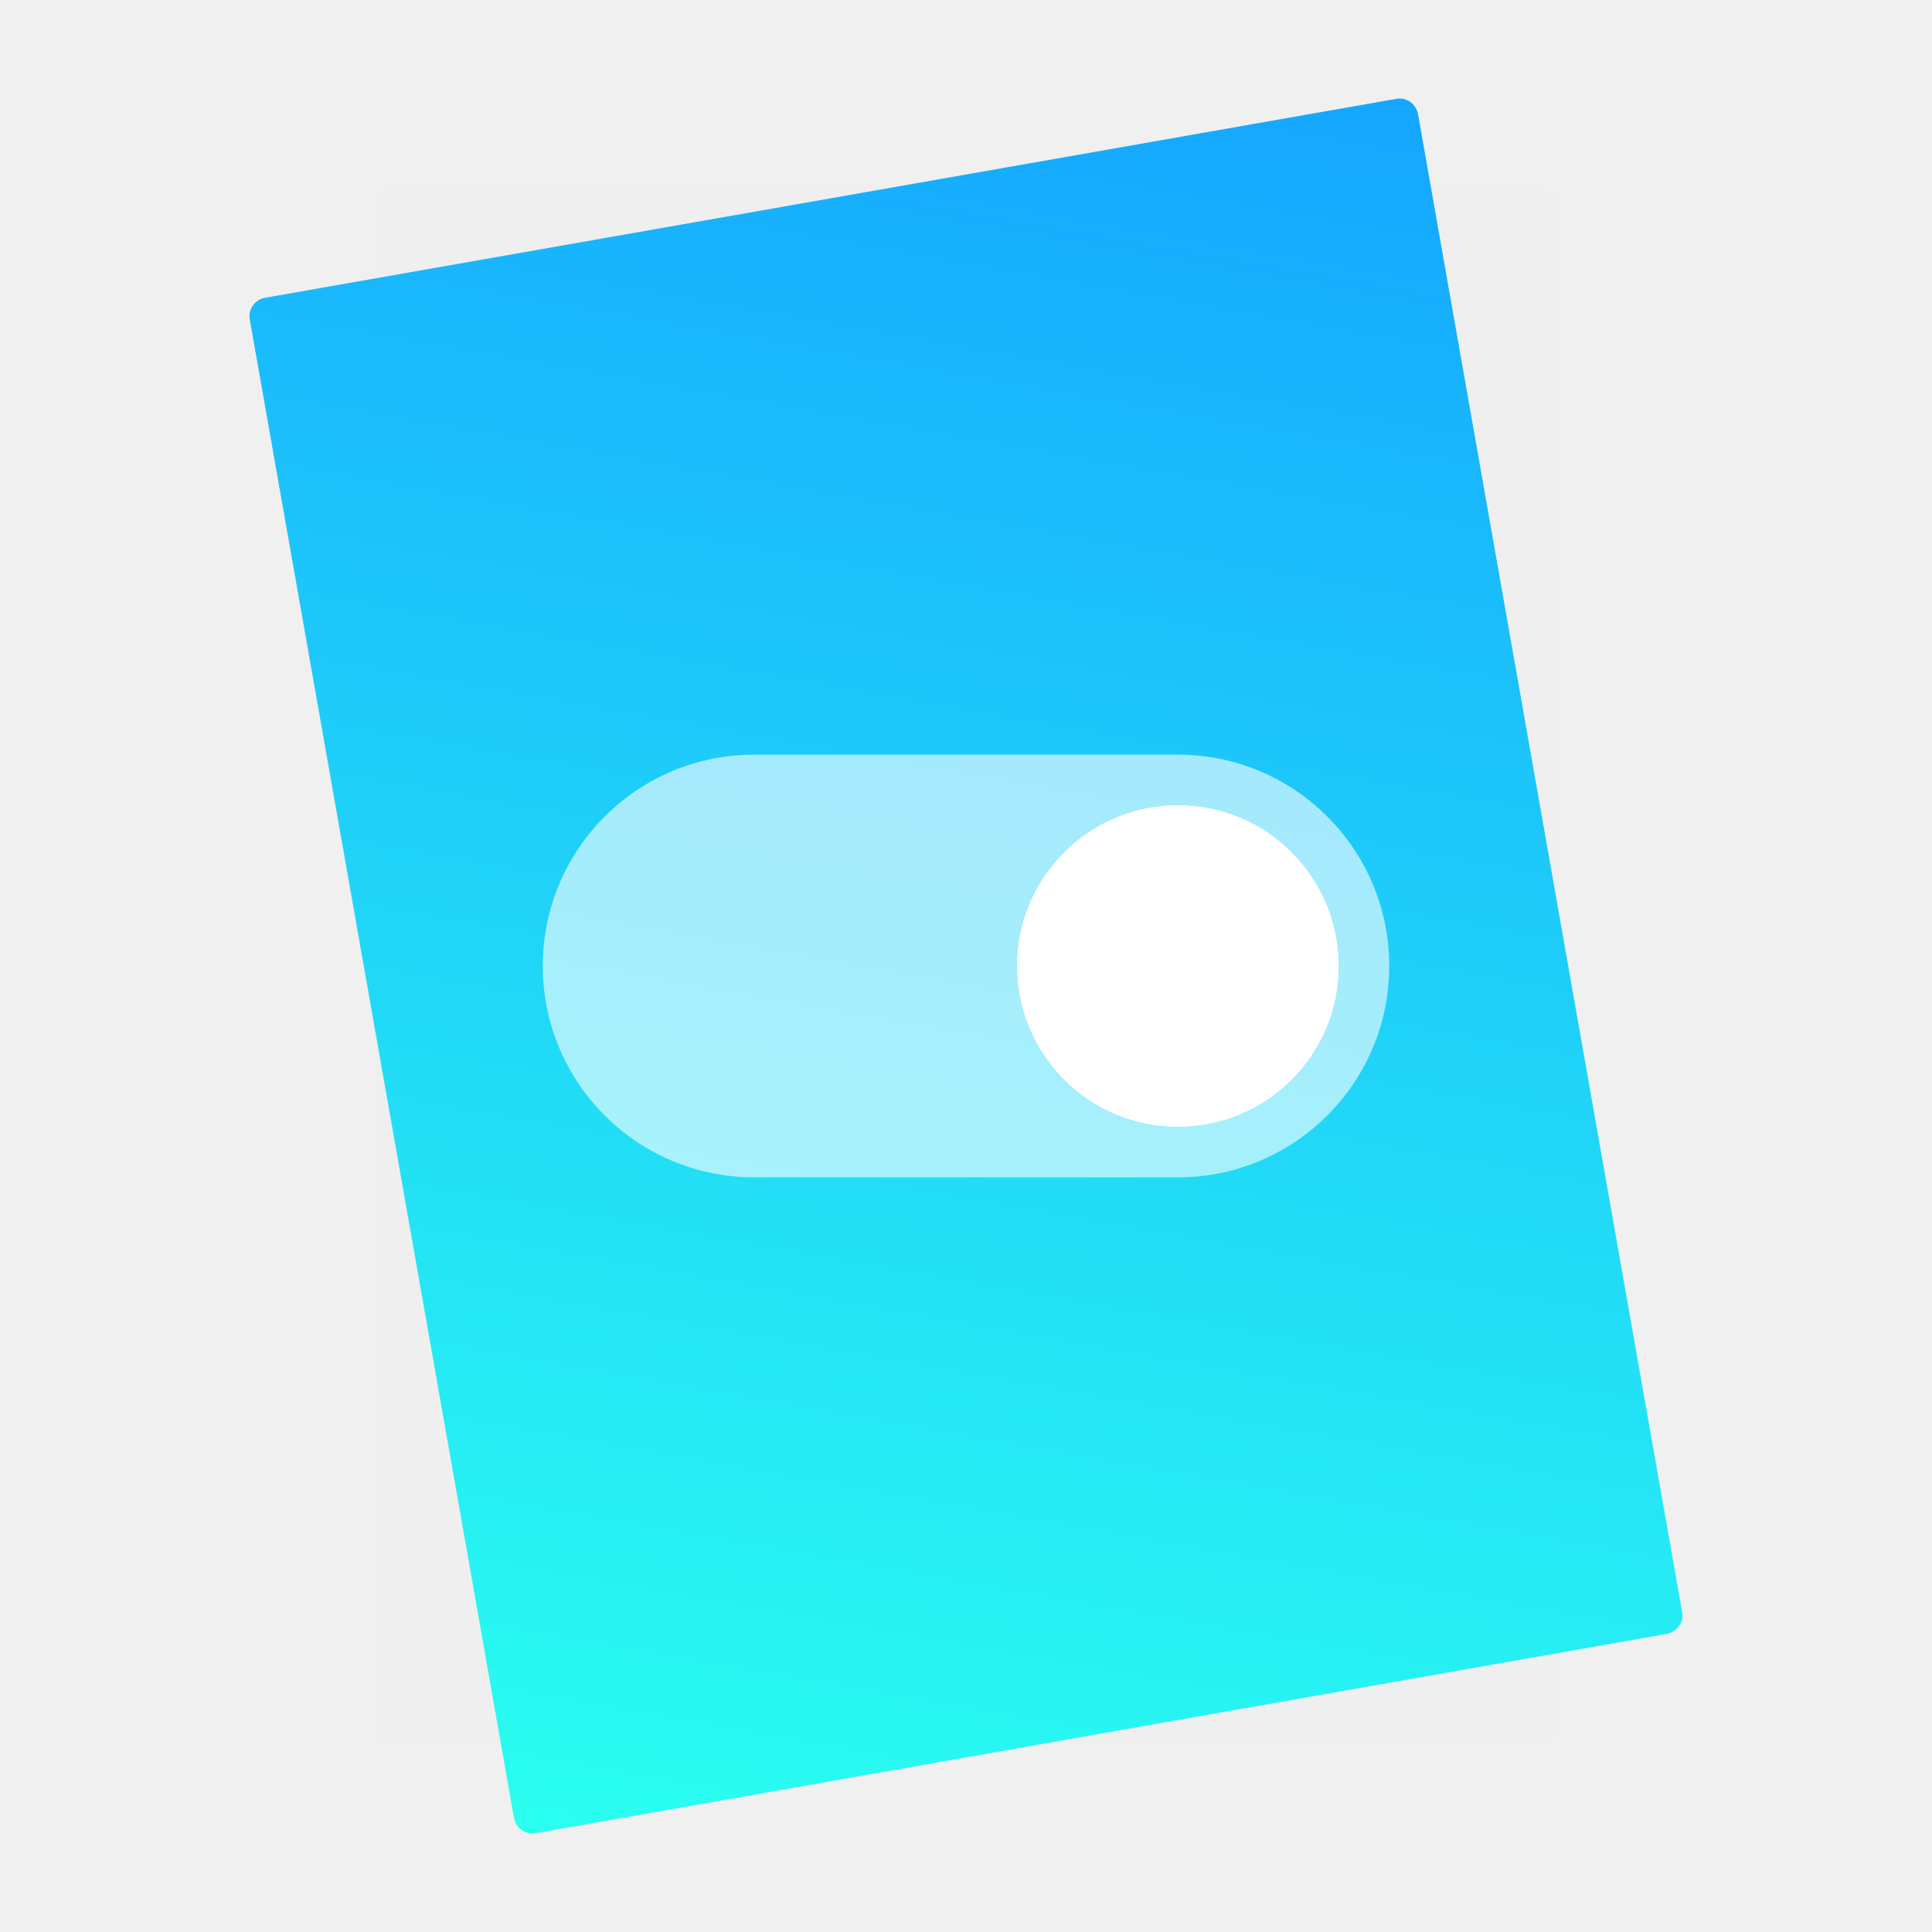
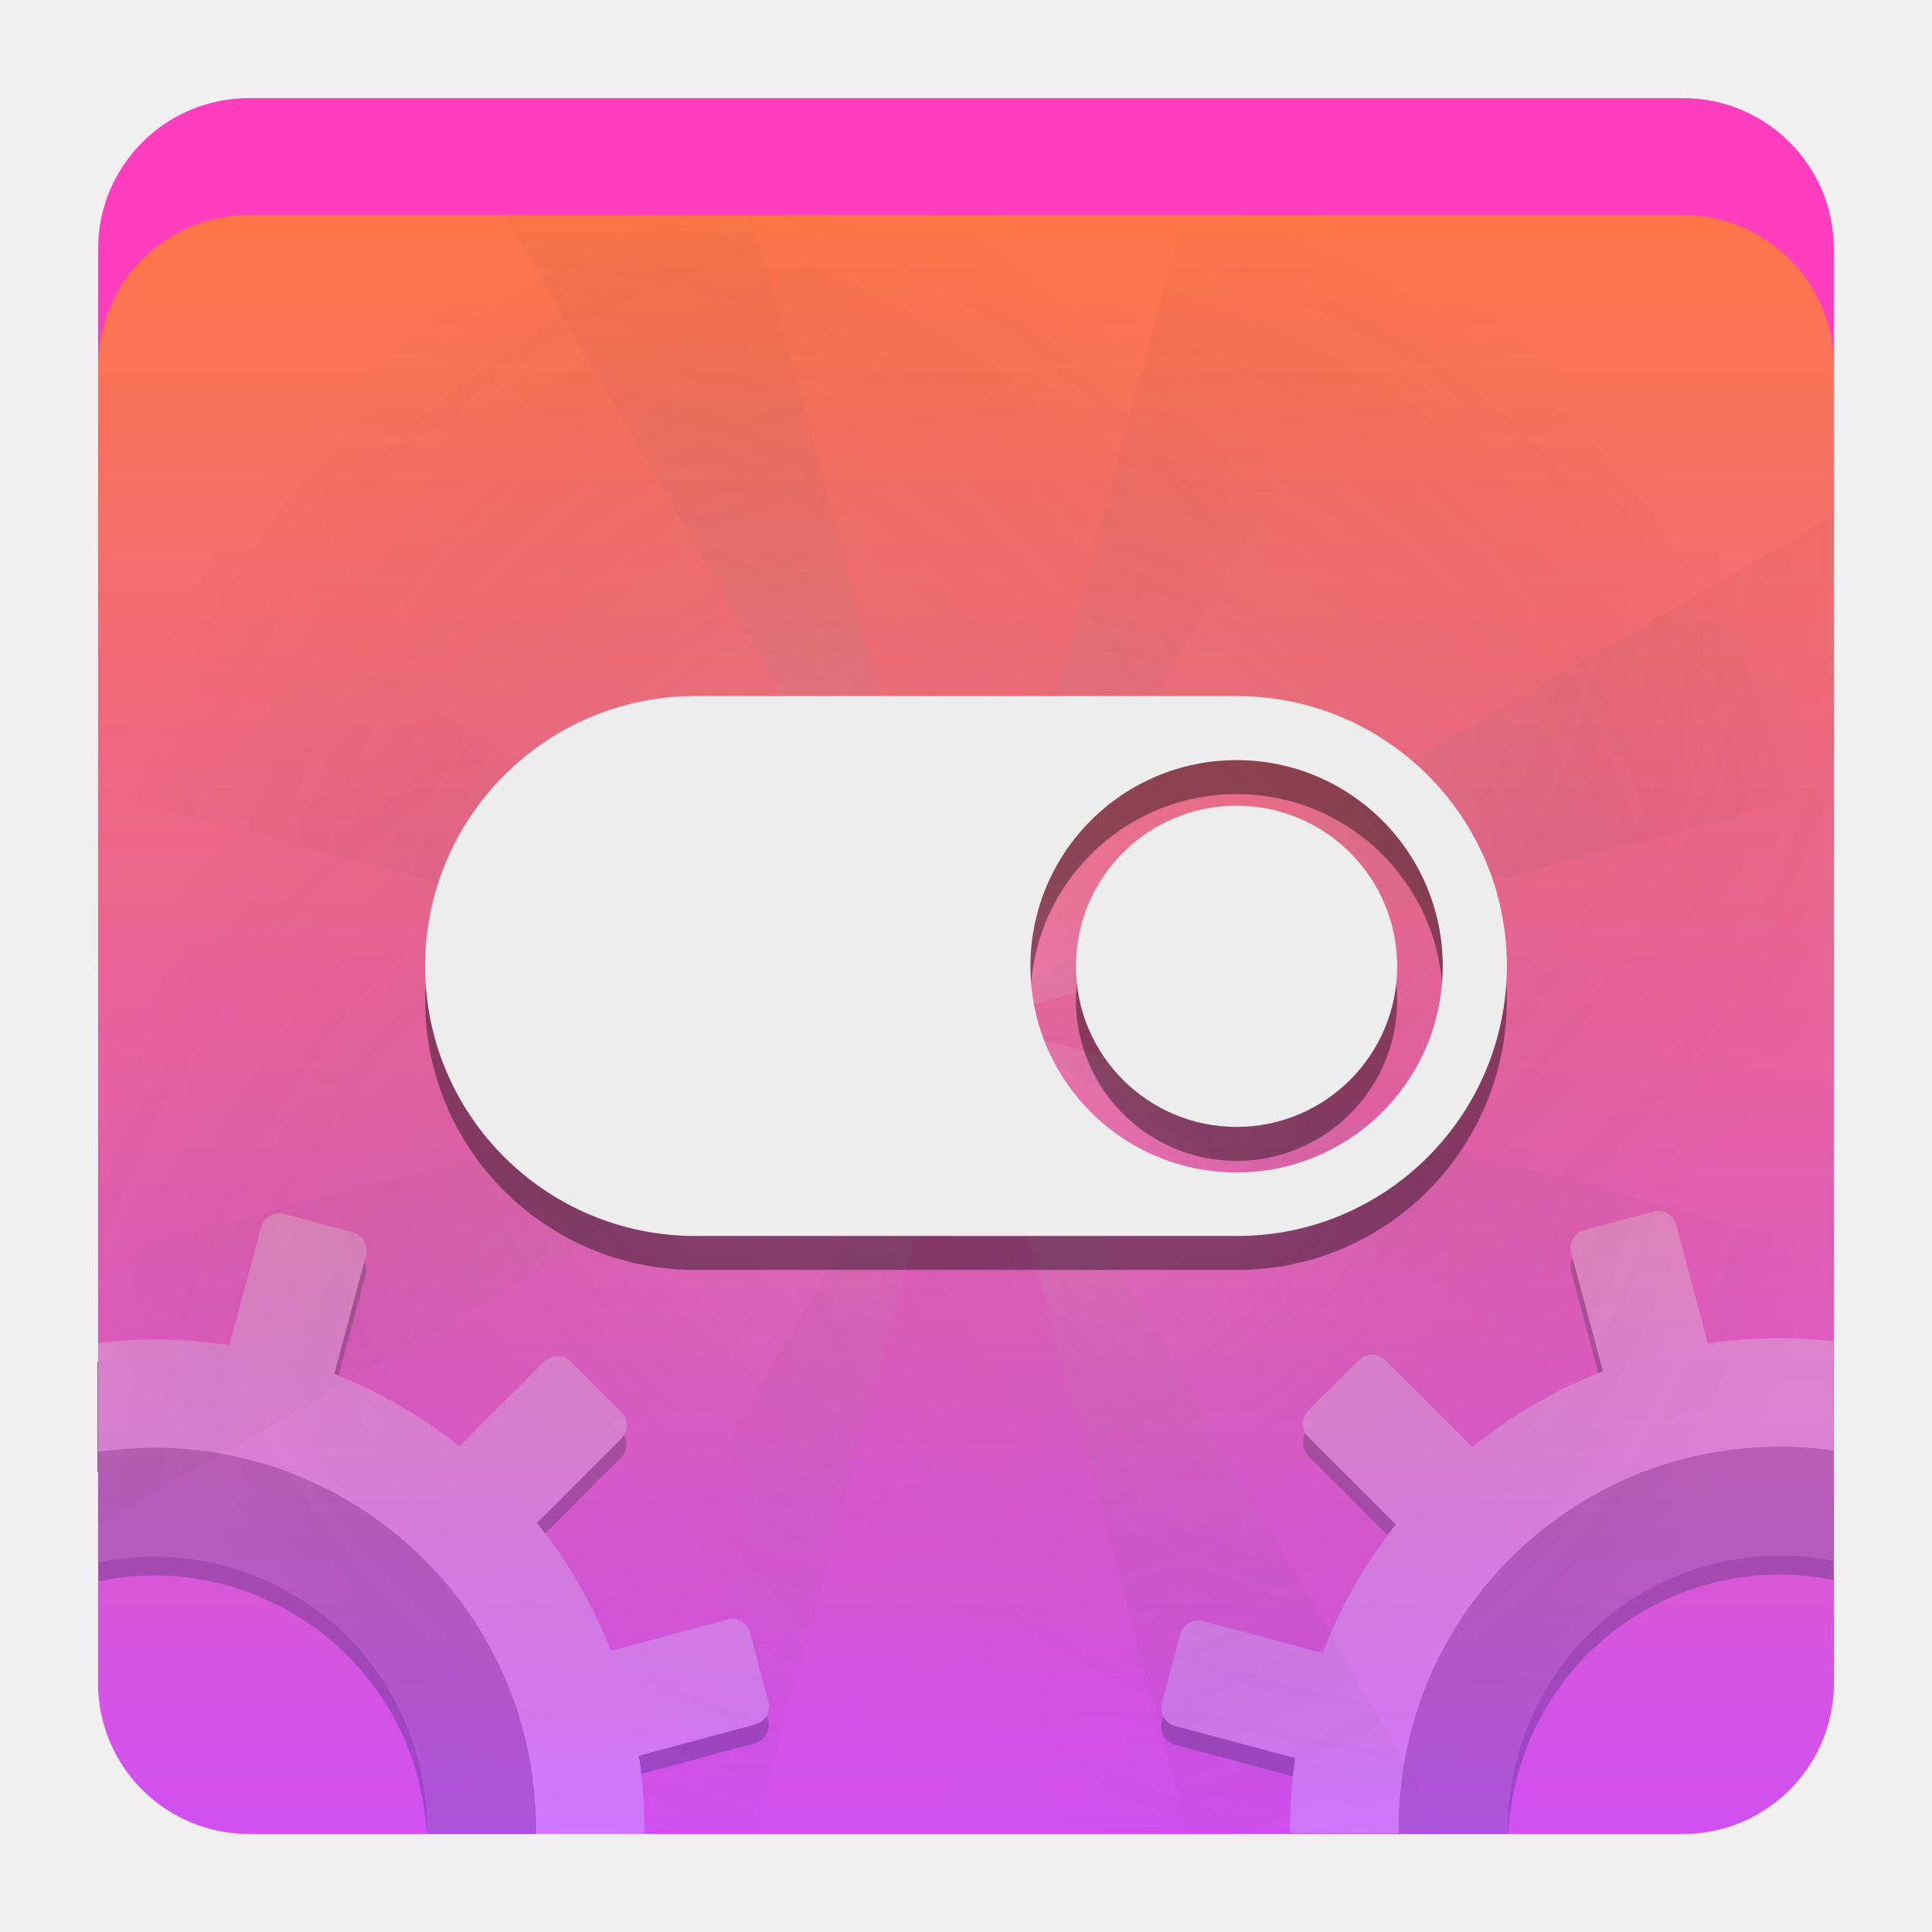
<svg xmlns="http://www.w3.org/2000/svg" version="1.1" id="Layer_1" x="0px" y="0px" viewBox="0 0 512 512" style="enable-background:new 0 0 512 512;" xml:space="preserve">
-   <path style="fill:#EFEFEF;" d="M408.2,462.6H103.8c-2.8,0-5-2.2-5-5V54.4c0-2.8,2.2-5,5-5h304.3c2.8,0,5,2.2,5,5v403.1  C413.2,460.3,410.9,462.6,408.2,462.6z" />
-   <linearGradient id="SVGID_1_" gradientUnits="userSpaceOnUse" x1="298.78" y1="13.324" x2="213.2" y2="498.672">
-     <stop offset="0" style="stop-color:#15A6FF" />
-     <stop offset="1" style="stop-color:#2AFFF0" />
-   </linearGradient>
-   <path style="fill:url(#SVGID_1_);" d="M441.7,433L142,485.8c-2.7,0.5-5.3-1.3-5.8-4.1l-70-397c-0.5-2.7,1.3-5.3,4.1-5.8L370,26.2  c2.7-0.5,5.3,1.3,5.8,4.1l70,397C446.3,429.9,444.4,432.5,441.7,433z" />
  <g>
-     <circle style="fill:#FFFFFF;" cx="312.152" cy="256" r="42.67" />
-     <path style="opacity:0.6;fill:#FFFFFF;" d="M312.152,199.991c0,0-0.001,0-0.002,0H199.87v0c-0.007,0-0.015,0-0.022,0   c-30.933,0-56.009,25.076-56.009,56.009s25.076,56.009,56.009,56.009c0.007,0,0.015,0,0.022,0v0h112.28c0.001,0,0.001,0,0.002,0   c30.933,0,56.009-25.076,56.009-56.009S343.085,199.991,312.152,199.991z M312.152,298.67c-23.566,0-42.67-19.104-42.67-42.67   c0-23.566,19.104-42.67,42.67-42.67c23.566,0,42.67,19.104,42.67,42.67C354.822,279.566,335.718,298.67,312.152,298.67z" />
+     <path style="fill:#FF3EBF;" d="M446,486H66c-22.1,0-40-17.9-40-40V66c0-22.1,17.9-40,40-40h380c22.1,0,40,17.9,40,40v380   C486,468.1,468.1,486,446,486z" />
+     <g>
+       <g>
+         <g>
+           <path d="M53.3,389.6c9.5,1.2,18.9,3.7,27.8,7.6c3.5,1.5,7,3.3,10.4,5.2c3.4,2,6.7,4.1,9.8,6.4c7.8,5.8,14.7,12.6,20.5,20.3      c4.8,6.4,8.9,13.4,12.1,20.9c1.9,4.4,3.5,9,4.7,13.7c1.3,4.7,2.2,9.5,2.7,14.2c0.3,2.7,0.5,5.4,0.6,8.1h28.8      c-0.1-5.2-0.6-10.4-1.5-15.7L200,462c2.7-0.7,4.3-3.5,3.5-6.1l-4.8-18.2c-0.7-2.7-3.5-4.3-6.1-3.5l-30.8,8.3      c-4.9-12.5-11.5-23.9-19.6-33.9l22.3-22.3c2-2,2-5.1,0-7.1l-13.3-13.3c-2-2-5.1-2-7.1,0l-22.4,22.4c-10.1-8-21.2-14.4-33.2-19.2      l8.4-31.4c0.7-2.7-0.9-5.4-3.5-6.1l-18.2-4.9c-2.7-0.7-5.4,0.9-6.1,3.5l-8.4,31.3c-11.3-1.8-23-2-34.8-0.6V390      c0.8-0.1,1.6-0.2,2.3-0.3C36.6,388.6,45,388.6,53.3,389.6z" />
+           <path d="M110.7,471c1.3,5,2.1,10,2.4,15H142c-0.3-7.4-1.4-15-3.4-22.4c-13.4-50.2-62.4-81.4-112.5-73.8v29.3      C63.2,411.2,100.7,433.8,110.7,471z" />
+         </g>
+         <g>
+           <path d="M452.6,361l-8.4-31.4c-0.7-2.7-3.5-4.3-6.1-3.5l-18.2,4.9c-2.7,0.7-4.3,3.5-3.5,6.1l8.4,31.3      c-12.3,4.8-24,11.4-34.6,20.1l-23-23c-2-2-5.1-2-7.1,0l-13.3,13.3c-2,2-2,5.1,0,7.1l23.1,23.1c-8.3,10.5-14.8,22-19.4,34.1      l-31.6-8.5c-2.7-0.7-5.4,0.9-6.1,3.5l-4.9,18.2c-0.7,2.7,0.9,5.4,3.5,6.1l31.8,8.5c-0.7,5-1.1,10-1.3,15.1h28.8      c0.1-2.5,0.3-4.9,0.5-7.4c1-9.7,3.5-19.1,7.1-28c3.1-7.4,7.1-14.5,11.9-21c3-4,6.3-7.9,9.9-11.5c3.3-3.3,6.7-6.3,10.3-9      c6.7-5.1,13.9-9.3,21.6-12.6c8.8-3.8,18.2-6.2,27.9-7.3c3.8-0.4,7.7-0.7,11.6-0.7s7.8,0.2,11.7,0.7c0.9,0.1,1.7,0.2,2.6,0.3      v-29.1C474.8,359.2,463.6,359.4,452.6,361z" />
+           <path d="M400.3,418c-18.8,18.8-28.7,43.3-29.6,68h29c0.9-17.3,7.9-34.4,21-47.6c17.7-17.7,42.4-24.3,65.2-19.7v-29.3      C455.5,385.1,423.6,394.6,400.3,418z" />
+         </g>
+       </g>
+       <g>
+         <g>
+           <path style="fill:#FFFFFF;" d="M198.8,432.7c-0.7-2.7-3.5-4.3-6.1-3.5l-30.8,8.3c-4.9-12.5-11.5-23.9-19.6-33.9l22.3-22.3      c2-2,2-5.1,0-7.1l-13.3-13.3c-2-2-5.1-2-7.1,0l-22.4,22.4c-10.1-8-21.2-14.4-33.2-19.2l8.4-31.4c0.7-2.7-0.9-5.4-3.5-6.1      l-18.2-4.9c-2.7-0.7-5.4,0.9-6.1,3.5l-8.4,31.3c-11.3-1.8-23-2-34.8-0.6V385c0.8-0.1,1.6-0.2,2.3-0.3c8.3-1.1,16.7-1.1,25-0.1      c9.5,1.2,18.9,3.7,27.8,7.6c3.5,1.5,7,3.3,10.4,5.2c3.4,2,6.7,4.1,9.8,6.4c7.8,5.8,14.7,12.6,20.5,20.3      c4.8,6.4,8.9,13.4,12.1,20.9c1.9,4.4,3.5,9,4.7,13.7c1.3,4.7,2.2,9.5,2.7,14.2c0.5,4.4,0.8,8.8,0.7,13.2h28.8      c0.1-6.9-0.4-13.8-1.5-20.8l30.8-8.3c2.7-0.7,4.3-3.5,3.5-6.1L198.8,432.7z" />
+           <path style="fill:#515151;" d="M26,384.8v29.3c37.2-7.9,74.7,14.7,84.7,51.9c1.8,6.7,2.6,13.4,2.4,20H142c0.1-9-1-18.3-3.5-27.4      C125.1,408.4,76.1,377.2,26,384.8z" />
+         </g>
+         <g>
+           <path style="fill:#FFFFFF;" d="M370.7,484.5c0-3.7,0.2-7.3,0.6-10.9c1-9.7,3.5-19.1,7.1-28c3.1-7.4,7.1-14.5,11.9-21      c3-4,6.3-7.9,9.9-11.5c3.3-3.3,6.7-6.3,10.3-9c6.7-5.1,13.9-9.3,21.6-12.6c8.8-3.8,18.2-6.2,27.9-7.3c3.8-0.4,7.7-0.7,11.6-0.7      s7.8,0.2,11.7,0.7c0.9,0.1,1.7,0.2,2.6,0.3v-29.1c-11.1-1.2-22.3-1-33.3,0.6l-8.4-31.4c-0.7-2.7-3.5-4.3-6.1-3.5l-18.2,4.9      c-2.7,0.7-4.3,3.5-3.5,6.1l8.4,31.3c-12.3,4.8-24,11.4-34.6,20.1l-23-23c-2-2-5.1-2-7.1,0l-13.3,13.3c-2,2-2,5.1,0,7.1      l23.1,23.1c-8.3,10.5-14.8,22-19.4,34.1l-31.6-8.5c-2.7-0.7-5.4,0.9-6.1,3.5l-4.9,18.2c-0.7,2.7,0.9,5.4,3.5,6.1l31.8,8.5      c-0.9,6.6-1.4,13.3-1.3,20h28.9C370.7,485.5,370.7,485,370.7,484.5z" />
+           <path style="fill:#515151;" d="M420.7,433.4c17.7-17.7,42.4-24.3,65.2-19.7v-29.3c-30.4-4.3-62.3,5.2-85.6,28.6      c-20.1,20.1-30,46.6-29.6,73h28.9C399.3,467,406.3,447.9,420.7,433.4z" />
+         </g>
+       </g>
+       <linearGradient id="SVGID_1_" gradientUnits="userSpaceOnUse" x1="256.038" y1="486" x2="256.038" y2="57">
+         <stop offset="0" style="stop-color:#C555FF" />
+         <stop offset="1" style="stop-color:#FF832A" />
+       </linearGradient>
+       <path style="opacity:0.8;fill:url(#SVGID_1_);" d="M486,94.6L486,94.6c-1.3-21-18.7-37.6-40-37.6H66c-21.3,0-38.6,16.6-39.9,37.5    v0.1c0,0.8-0.1,1.6-0.1,2.4v349c0,0.7,0,1.4,0.1,2.1c0,0,0,0,0,0.1C27.2,469.3,44.6,486,66,486h380c21.4,0,38.8-16.7,39.9-37.8    c0,0,0,0,0-0.1c0-0.7,0.1-1.4,0.1-2.1V97C486.1,96.2,486.1,95.4,486,94.6z" />
+       <g style="opacity:0.3;">
+         <g>
+           <radialGradient id="SVGID_2_" cx="256.561" cy="271.188" r="236.516" gradientUnits="userSpaceOnUse">
+             <stop offset="0" style="stop-color:#FFFFFF;stop-opacity:0.5" />
+             <stop offset="1" style="stop-color:#000000;stop-opacity:0" />
+           </radialGradient>
+           <path style="fill:url(#SVGID_2_);" d="M485.9,448.2c0,0,0,0,0-0.1c0-0.7,0.1-1.4,0.1-2.1V331.7l-228.8-61.3L314.9,486h131      C467.4,486,484.8,469.3,485.9,448.2z" />
+           <radialGradient id="SVGID_3_" cx="258.364" cy="273.312" r="240.447" gradientUnits="userSpaceOnUse">
+             <stop offset="0" style="stop-color:#FFFFFF;stop-opacity:0.5" />
+             <stop offset="1" style="stop-color:#000000;stop-opacity:0" />
+           </radialGradient>
+           <path style="fill:url(#SVGID_3_);" d="M26.1,94.5L26.1,94.5c0,0.9-0.1,1.7-0.1,2.5v112.8l230.8,61.8L199.3,57H66      C44.7,57,27.4,73.6,26.1,94.5z" />
+         </g>
+         <g>
+           <radialGradient id="SVGID_4_" cx="258.188" cy="270.901" r="234.782" gradientUnits="userSpaceOnUse">
+             <stop offset="0" style="stop-color:#FFFFFF;stop-opacity:0.5" />
+             <stop offset="1" style="stop-color:#000000;stop-opacity:0" />
+           </radialGradient>
+           <path style="fill:url(#SVGID_4_);" d="M486,97c0.1-0.8,0.1-1.6,0-2.4c-1.3-21-18.7-37.6-40-37.6H313.6l-57.3,213.8L486,209.3V97      z" />
+           <radialGradient id="SVGID_5_" cx="258.774" cy="270.599" r="244.663" gradientUnits="userSpaceOnUse">
+             <stop offset="0" style="stop-color:#FFFFFF;stop-opacity:0.5" />
+             <stop offset="1" style="stop-color:#000000;stop-opacity:0" />
+           </radialGradient>
+           <path style="fill:url(#SVGID_5_);" d="M26,446c0,0.7,0,1.4,0.1,2.1c0,0,0,0,0,0.1C27.2,469.3,44.6,486,66,486h134l57.6-214.8      L26,333.3V446z" />
+         </g>
+       </g>
+       <g style="opacity:0.3;">
+         <g>
+           <radialGradient id="SVGID_6_" cx="256.415" cy="137.719" r="262.924" gradientUnits="userSpaceOnUse">
+             <stop offset="0" style="stop-color:#FFFFFF;stop-opacity:0.5" />
+             <stop offset="1" style="stop-color:#000000;stop-opacity:0" />
+           </radialGradient>
+           <polygon style="fill:url(#SVGID_6_);" points="486,401.1 486,136.7 257,268.9     " />
+           <radialGradient id="SVGID_7_" cx="259.389" cy="406.336" r="273.854" gradientUnits="userSpaceOnUse">
+             <stop offset="0" style="stop-color:#FFFFFF;stop-opacity:0.5" />
+             <stop offset="1" style="stop-color:#000000;stop-opacity:0" />
+           </radialGradient>
+           <polygon style="fill:url(#SVGID_7_);" points="26,404.2 257.8,270.4 26,136.5     " />
+         </g>
+         <g>
+           <radialGradient id="SVGID_8_" cx="135.644" cy="270.131" r="251.433" gradientUnits="userSpaceOnUse">
+             <stop offset="0" style="stop-color:#FFFFFF;stop-opacity:0.5" />
+             <stop offset="1" style="stop-color:#000000;stop-opacity:0" />
+           </radialGradient>
+           <polygon style="fill:url(#SVGID_8_);" points="256.7,270 379.7,57 133.7,57     " />
+           <radialGradient id="SVGID_9_" cx="384.556" cy="268.66" r="246.866" gradientUnits="userSpaceOnUse">
+             <stop offset="0" style="stop-color:#FFFFFF;stop-opacity:0.5" />
+             <stop offset="1" style="stop-color:#000000;stop-opacity:0" />
+           </radialGradient>
+           <polygon style="fill:url(#SVGID_9_);" points="258.1,269.3 133,486 383.3,486     " />
+         </g>
+       </g>
+     </g>
+   </g>
+   <g style="opacity:0.4;">
+     <path d="M327.707,193.452H184.293l0,0l0,0c-39.546,0-71.627,32.081-71.627,71.627s32.081,71.468,71.627,71.468c0,0,0,0,0.159,0   h143.413l0,0c39.546,0,71.469-32.081,71.469-71.627C399.334,225.534,367.253,193.452,327.707,193.452z M327.707,319.713   c-30.176,0-54.634-24.458-54.634-54.634s24.458-54.634,54.634-54.634s54.634,24.458,54.634,54.634   C382.34,295.255,357.882,319.713,327.707,319.713z" />
+     <path d="M327.707,222.516c-23.505,0-42.563,19.058-42.563,42.563s19.058,42.563,42.563,42.563s42.563-19.058,42.563-42.563   C370.27,241.574,351.212,222.516,327.707,222.516z" />
+   </g>
+   <g>
+     <path style="fill:#EDEDED;" d="M327.707,184.452H184.293l0,0l0,0c-39.546,0-71.627,32.081-71.627,71.627   s32.081,71.468,71.627,71.468c0,0,0,0,0.159,0h143.413l0,0c39.546,0,71.469-32.081,71.469-71.627   C399.334,216.534,367.253,184.452,327.707,184.452z M327.707,310.713c-30.176,0-54.634-24.458-54.634-54.634   s24.458-54.634,54.634-54.634s54.634,24.458,54.634,54.634C382.34,286.255,357.882,310.713,327.707,310.713z" />
+     <path style="fill:#EDEDED;" d="M327.707,213.516c-23.505,0-42.563,19.058-42.563,42.563s19.058,42.563,42.563,42.563   s42.563-19.058,42.563-42.563C370.27,232.574,351.212,213.516,327.707,213.516z" />
  </g>
</svg>
